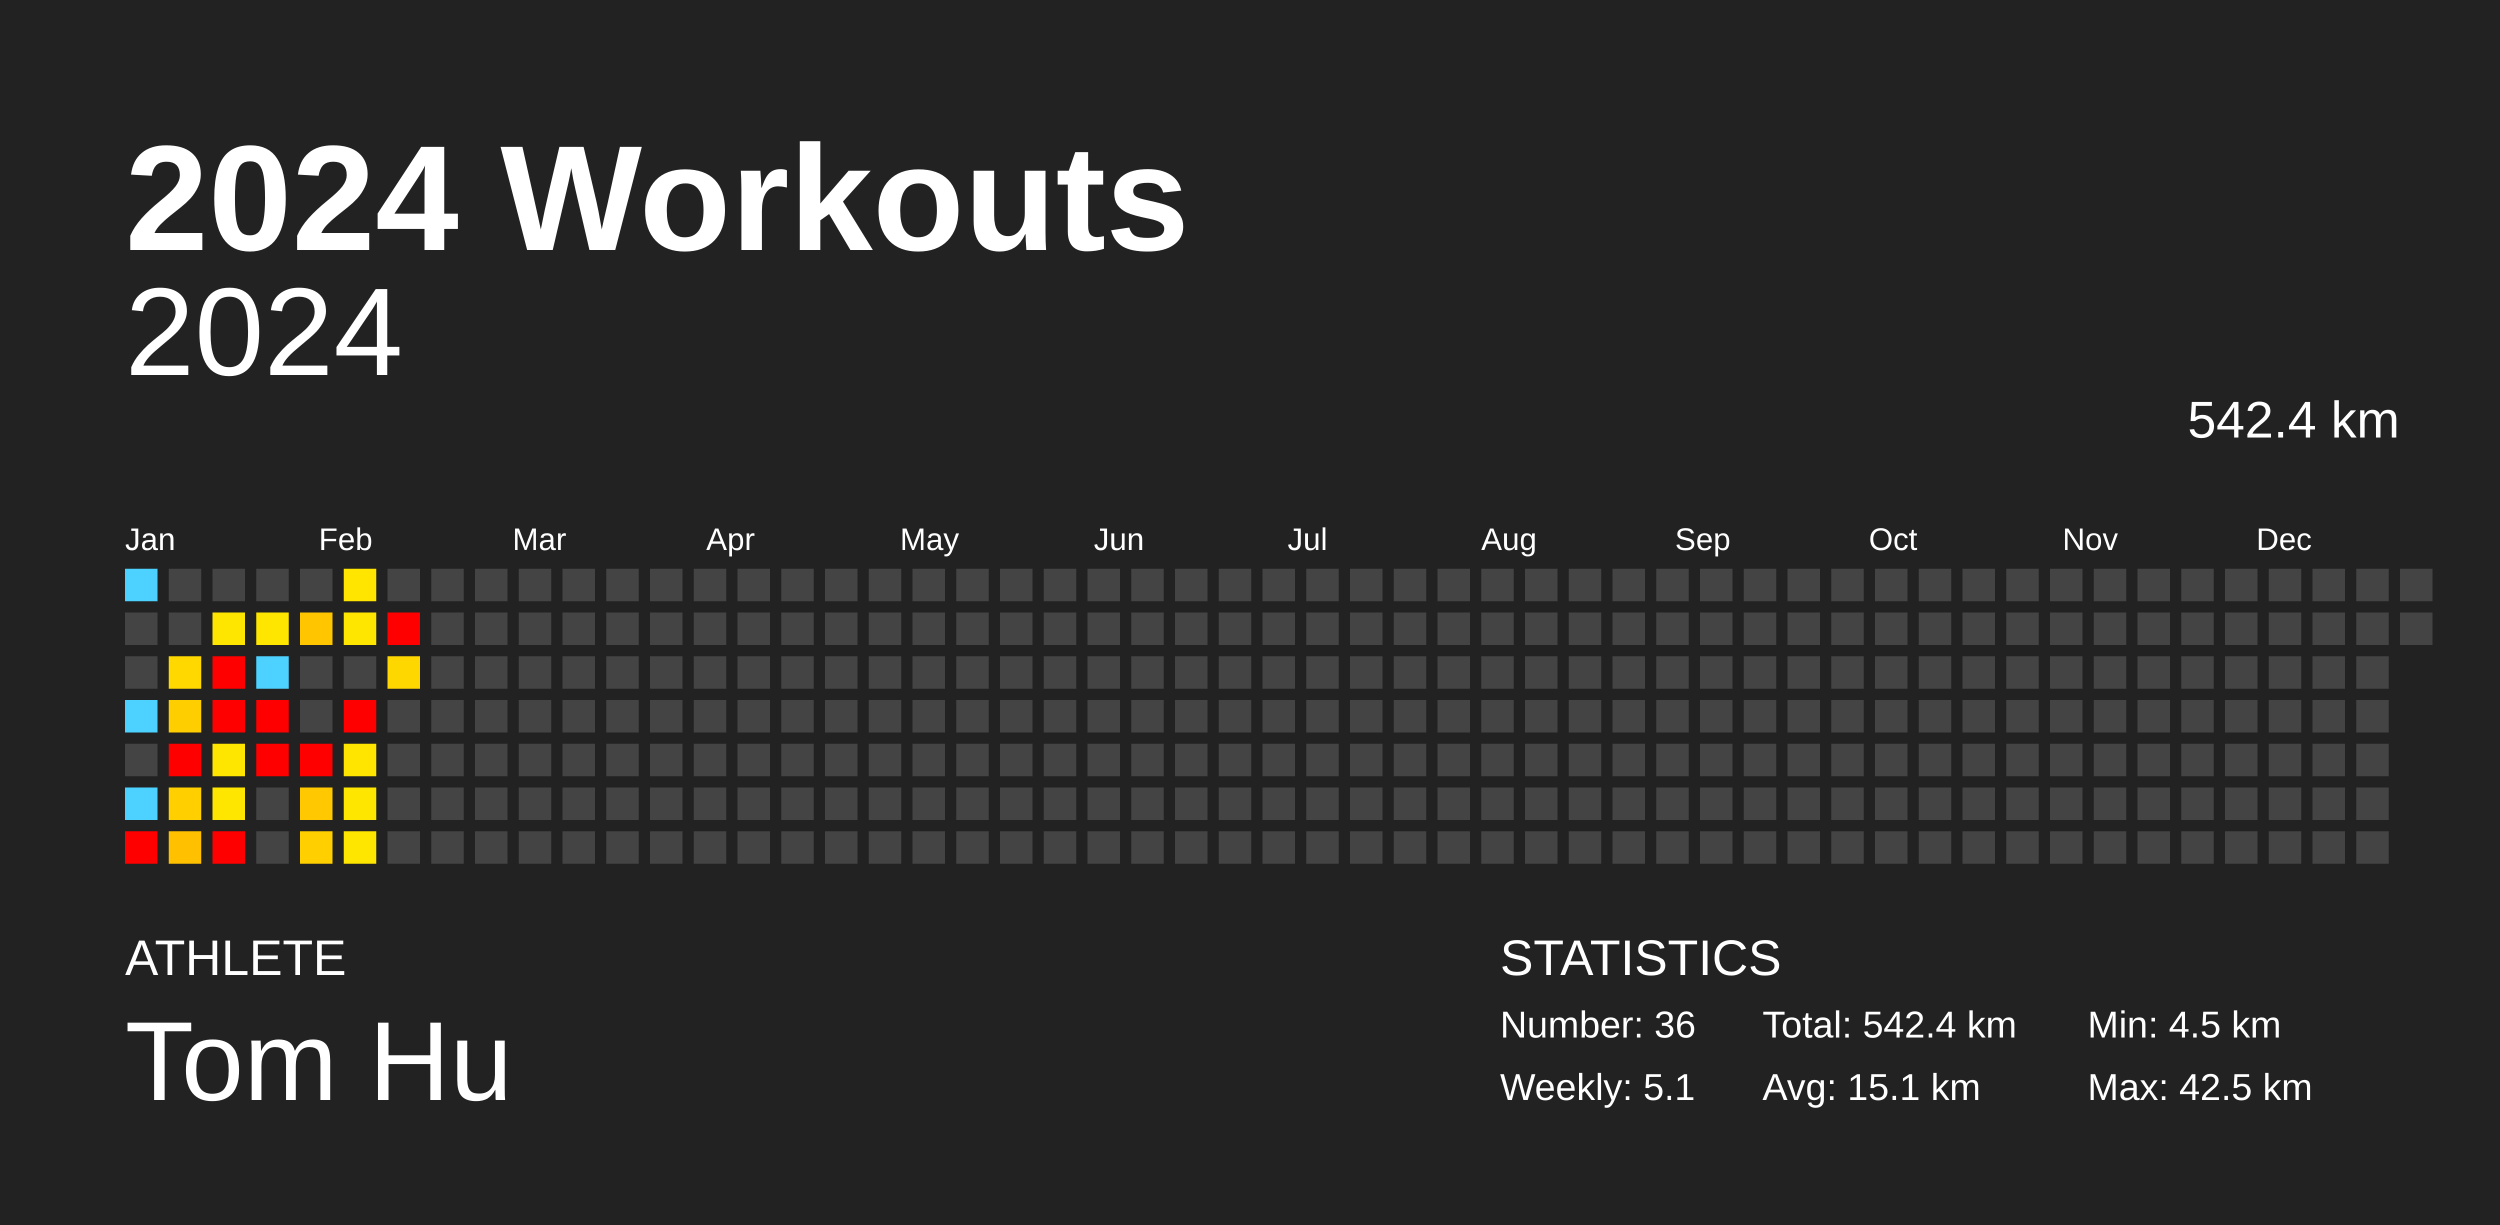
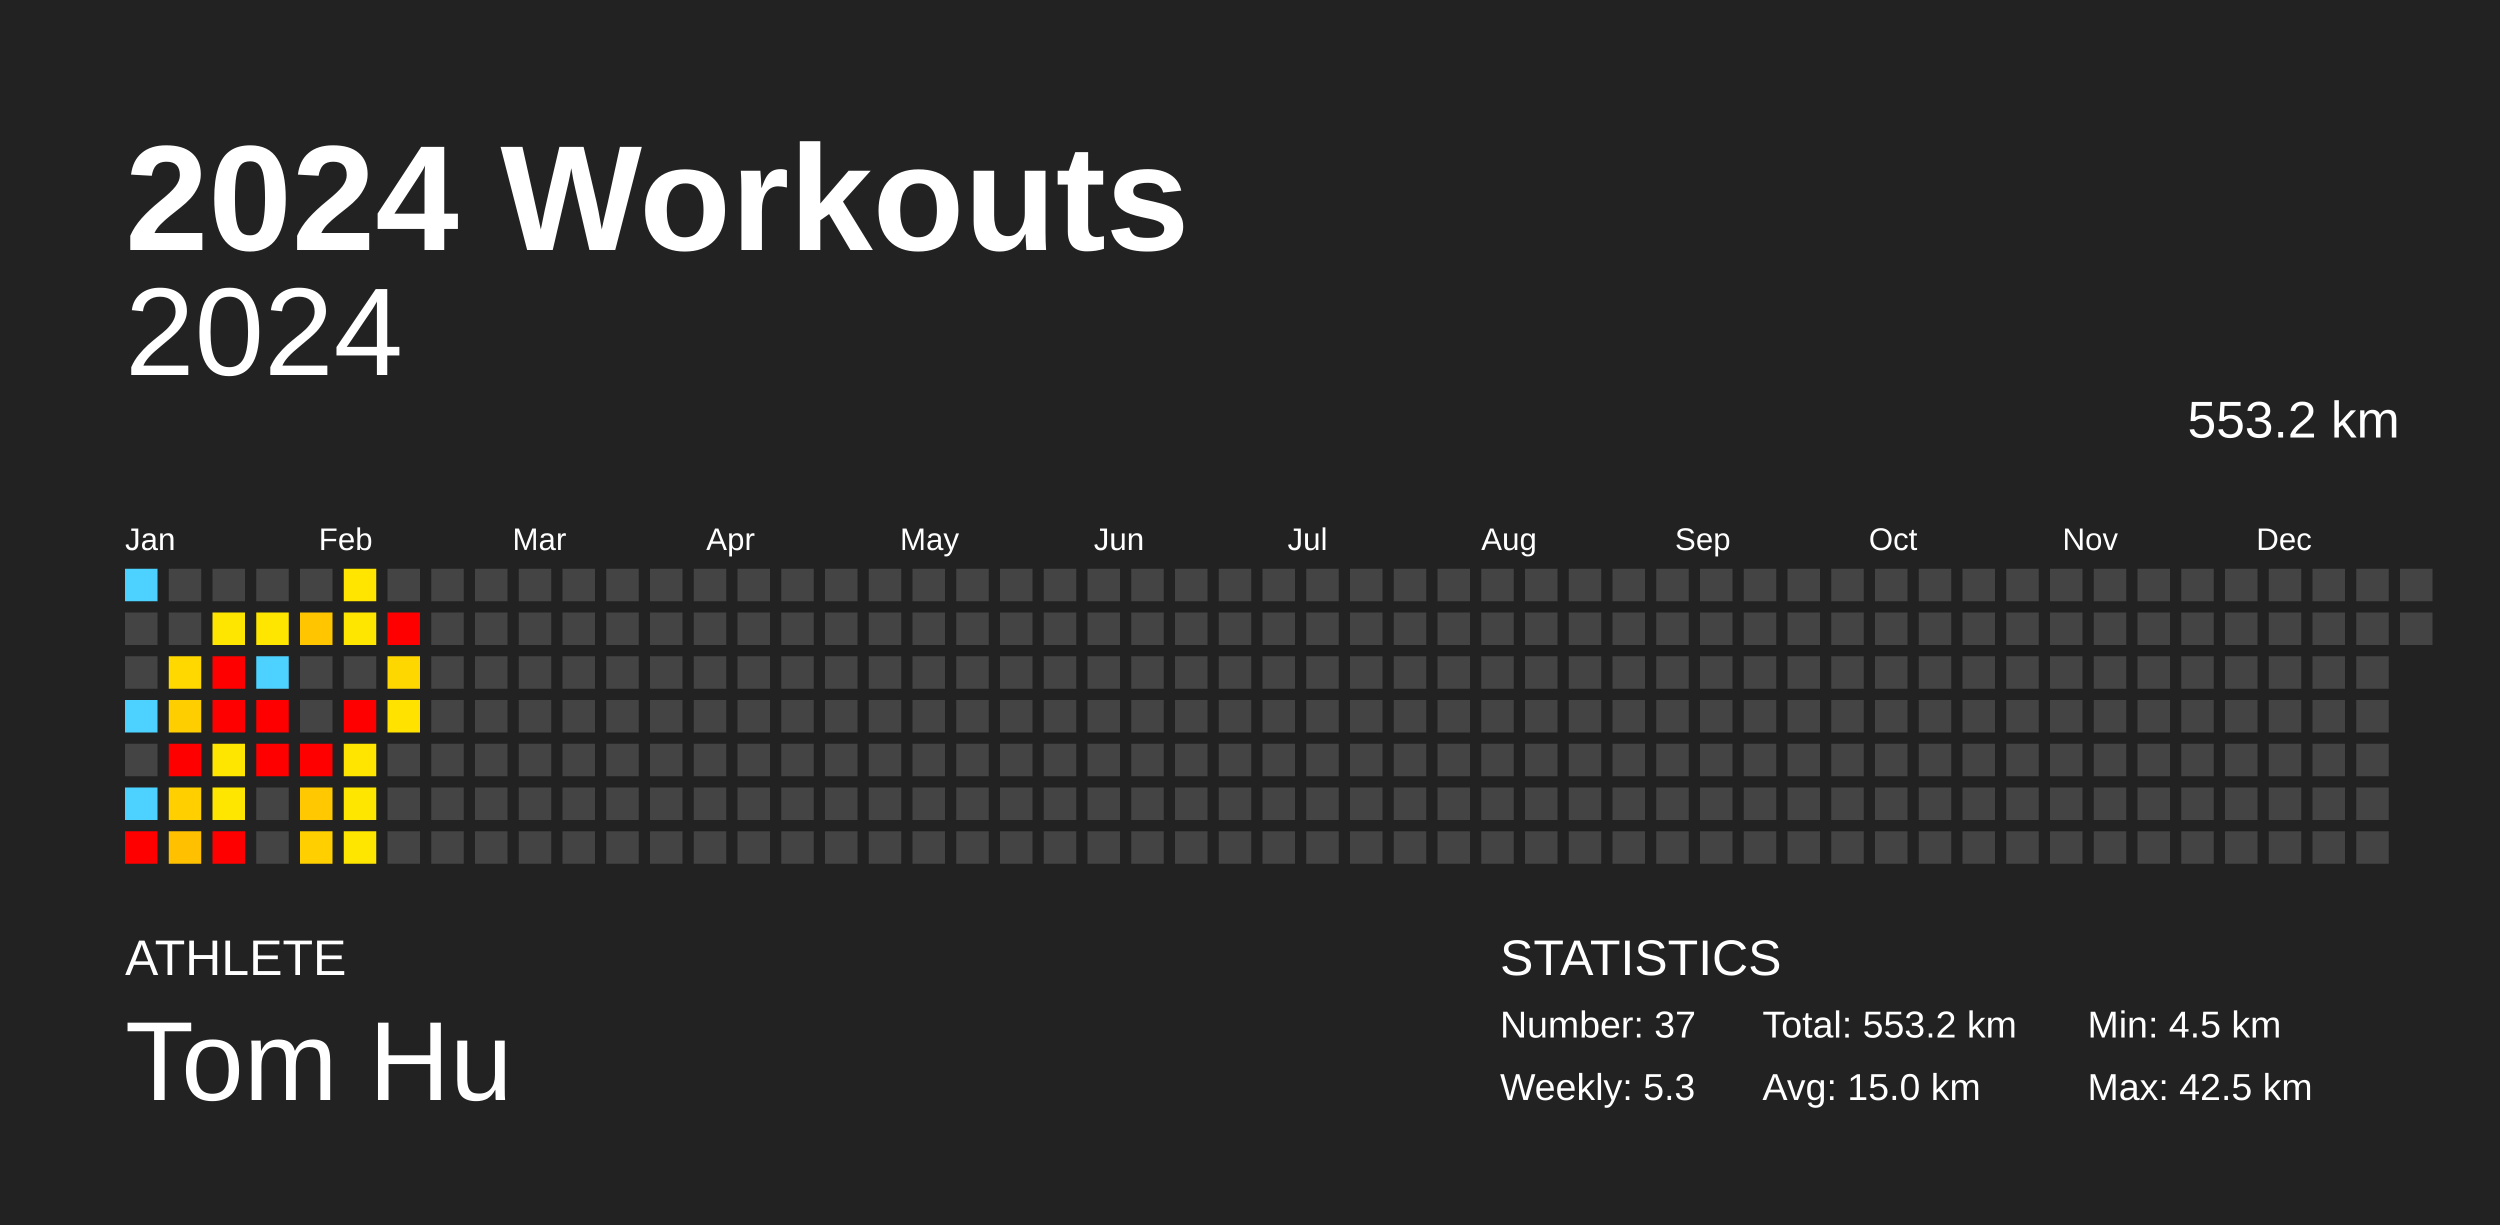
<svg xmlns="http://www.w3.org/2000/svg" baseProfile="full" height="98mm" version="1.1" viewBox="0,0,200,98" width="200mm">
  <defs />
  <rect fill="#222222" height="98" width="200" x="0" y="0" />
  <text fill="#FFFFFF" style="font-size:12px; font-family:Arial; font-weight:bold;" x="10" y="20">2024 Workouts</text>
  <text fill="#FFFFFF" style="font-size:4px; font-family:Arial" x="10" y="78">ATHLETE</text>
  <text fill="#FFFFFF" style="font-size:9px; font-family:Arial" x="10" y="88">Tom Hu</text>
  <text fill="#FFFFFF" style="font-size:4px; font-family:Arial" x="120" y="78">STATISTICS</text>
-   <text fill="#FFFFFF" style="font-size:3px; font-family:Arial" x="120" y="83">Number: 36</text>
-   <text fill="#FFFFFF" style="font-size:3px; font-family:Arial" x="120" y="88">Weekly: 5.1</text>
-   <text fill="#FFFFFF" style="font-size:3px; font-family:Arial" x="141" y="83">Total: 542.4 km</text>
-   <text fill="#FFFFFF" style="font-size:3px; font-family:Arial" x="141" y="88">Avg: 15.1 km</text>
+   <text fill="#FFFFFF" style="font-size:3px; font-family:Arial" x="120" y="83">Number: 37</text>
+   <text fill="#FFFFFF" style="font-size:3px; font-family:Arial" x="120" y="88">Weekly: 5.3</text>
+   <text fill="#FFFFFF" style="font-size:3px; font-family:Arial" x="141" y="83">Total: 553.2 km</text>
+   <text fill="#FFFFFF" style="font-size:3px; font-family:Arial" x="141" y="88">Avg: 15.0 km</text>
  <text fill="#FFFFFF" style="font-size:3px; font-family:Arial" x="167" y="83">Min: 4.5 km</text>
  <text fill="#FFFFFF" style="font-size:3px; font-family:Arial" x="167" y="88">Max: 42.5 km</text>
  <text alignment-baseline="hanging" fill="#FFFFFF" style="font-size:10.0px; font-family:Arial;" x="10" y="30">2024</text>
-   <text alignment-baseline="hanging" fill="#FFFFFF" style="font-size:4.125px; font-family:Arial;" x="175" y="35">542.4 km</text>
+   <text alignment-baseline="hanging" fill="#FFFFFF" style="font-size:4.125px; font-family:Arial;" x="175" y="35">553.2 km</text>
  <text fill="#FFFFFF" style="font-size:2.5px; font-family:Arial" x="10.0" y="44">Jan</text>
  <text fill="#FFFFFF" style="font-size:2.5px; font-family:Arial" x="25.5" y="44">Feb</text>
  <text fill="#FFFFFF" style="font-size:2.5px; font-family:Arial" x="41.0" y="44">Mar</text>
  <text fill="#FFFFFF" style="font-size:2.5px; font-family:Arial" x="56.5" y="44">Apr</text>
  <text fill="#FFFFFF" style="font-size:2.5px; font-family:Arial" x="72.0" y="44">May</text>
  <text fill="#FFFFFF" style="font-size:2.5px; font-family:Arial" x="87.5" y="44">Jun</text>
  <text fill="#FFFFFF" style="font-size:2.5px; font-family:Arial" x="103.0" y="44">Jul</text>
  <text fill="#FFFFFF" style="font-size:2.5px; font-family:Arial" x="118.5" y="44">Aug</text>
  <text fill="#FFFFFF" style="font-size:2.5px; font-family:Arial" x="134.0" y="44">Sep</text>
  <text fill="#FFFFFF" style="font-size:2.5px; font-family:Arial" x="149.5" y="44">Oct</text>
  <text fill="#FFFFFF" style="font-size:2.5px; font-family:Arial" x="165.0" y="44">Nov</text>
  <text fill="#FFFFFF" style="font-size:2.5px; font-family:Arial" x="180.5" y="44">Dec</text>
  <rect fill="#4dd2ff" height="2.6" width="2.6" x="10.0" y="45.5" />
  <rect fill="#444444" height="2.6" width="2.6" x="10.0" y="49.0" />
  <rect fill="#444444" height="2.6" width="2.6" x="10.0" y="52.5" />
  <rect fill="#4dd2ff" height="2.6" width="2.6" x="10.0" y="56.0" />
  <rect fill="#444444" height="2.6" width="2.6" x="10.0" y="59.5" />
  <rect fill="#4dd2ff" height="2.6" width="2.6" x="10.0" y="63.0" />
  <rect fill="red" height="2.6" width="2.6" x="10.0" y="66.5" />
  <rect fill="#444444" height="2.6" width="2.6" x="13.5" y="45.5" />
  <rect fill="#444444" height="2.6" width="2.6" x="13.5" y="49.0" />
  <rect fill="#ffd800" height="2.6" width="2.6" x="13.5" y="52.5" />
  <rect fill="#ffce00" height="2.6" width="2.6" x="13.5" y="56.0" />
  <rect fill="red" height="2.6" width="2.6" x="13.5" y="59.5" />
  <rect fill="#ffcf00" height="2.6" width="2.6" x="13.5" y="63.0" />
  <rect fill="#ffc000" height="2.6" width="2.6" x="13.5" y="66.5" />
  <rect fill="#444444" height="2.6" width="2.6" x="17.0" y="45.5" />
  <rect fill="#ffe600" height="2.6" width="2.6" x="17.0" y="49.0" />
  <rect fill="red" height="2.6" width="2.6" x="17.0" y="52.5" />
  <rect fill="red" height="2.6" width="2.6" x="17.0" y="56.0" />
  <rect fill="#ffe600" height="2.6" width="2.6" x="17.0" y="59.5" />
  <rect fill="#ffe600" height="2.6" width="2.6" x="17.0" y="63.0" />
  <rect fill="red" height="2.6" width="2.6" x="17.0" y="66.5" />
  <rect fill="#444444" height="2.6" width="2.6" x="20.5" y="45.5" />
  <rect fill="#ffe600" height="2.6" width="2.6" x="20.5" y="49.0" />
  <rect fill="#4dd2ff" height="2.6" width="2.6" x="20.5" y="52.5" />
  <rect fill="red" height="2.6" width="2.6" x="20.5" y="56.0" />
  <rect fill="red" height="2.6" width="2.6" x="20.5" y="59.5" />
  <rect fill="#444444" height="2.6" width="2.6" x="20.5" y="63.0" />
  <rect fill="#444444" height="2.6" width="2.6" x="20.5" y="66.5" />
  <rect fill="#444444" height="2.6" width="2.6" x="24.0" y="45.5" />
  <rect fill="#ffc600" height="2.6" width="2.6" x="24.0" y="49.0" />
  <rect fill="#444444" height="2.6" width="2.6" x="24.0" y="52.5" />
  <rect fill="#444444" height="2.6" width="2.6" x="24.0" y="56.0" />
  <rect fill="red" height="2.6" width="2.6" x="24.0" y="59.5" />
  <rect fill="#ffc800" height="2.6" width="2.6" x="24.0" y="63.0" />
  <rect fill="#ffcf00" height="2.6" width="2.6" x="24.0" y="66.5" />
  <rect fill="#ffe500" height="2.6" width="2.6" x="27.5" y="45.5" />
  <rect fill="#ffe600" height="2.6" width="2.6" x="27.5" y="49.0" />
  <rect fill="#444444" height="2.6" width="2.6" x="27.5" y="52.5" />
  <rect fill="red" height="2.6" width="2.6" x="27.5" y="56.0" />
  <rect fill="#ffe500" height="2.6" width="2.6" x="27.5" y="59.5" />
  <rect fill="#ffe600" height="2.6" width="2.6" x="27.5" y="63.0" />
  <rect fill="#ffe600" height="2.6" width="2.6" x="27.5" y="66.5" />
  <rect fill="#444444" height="2.6" width="2.6" x="31.0" y="45.5" />
  <rect fill="red" height="2.6" width="2.6" x="31.0" y="49.0" />
  <rect fill="#ffd700" height="2.6" width="2.6" x="31.0" y="52.5" />
-   <rect fill="#444444" height="2.6" width="2.6" x="31.0" y="56.0" />
+   <rect fill="#ffe200" height="2.6" width="2.6" x="31.0" y="56.0" />
  <rect fill="#444444" height="2.6" width="2.6" x="31.0" y="59.5" />
  <rect fill="#444444" height="2.6" width="2.6" x="31.0" y="63.0" />
  <rect fill="#444444" height="2.6" width="2.6" x="31.0" y="66.5" />
  <rect fill="#444444" height="2.6" width="2.6" x="34.5" y="45.5" />
  <rect fill="#444444" height="2.6" width="2.6" x="34.5" y="49.0" />
  <rect fill="#444444" height="2.6" width="2.6" x="34.5" y="52.5" />
  <rect fill="#444444" height="2.6" width="2.6" x="34.5" y="56.0" />
  <rect fill="#444444" height="2.6" width="2.6" x="34.5" y="59.5" />
  <rect fill="#444444" height="2.6" width="2.6" x="34.5" y="63.0" />
  <rect fill="#444444" height="2.6" width="2.6" x="34.5" y="66.5" />
  <rect fill="#444444" height="2.6" width="2.6" x="38.0" y="45.5" />
  <rect fill="#444444" height="2.6" width="2.6" x="38.0" y="49.0" />
  <rect fill="#444444" height="2.6" width="2.6" x="38.0" y="52.5" />
  <rect fill="#444444" height="2.6" width="2.6" x="38.0" y="56.0" />
  <rect fill="#444444" height="2.6" width="2.6" x="38.0" y="59.5" />
  <rect fill="#444444" height="2.6" width="2.6" x="38.0" y="63.0" />
  <rect fill="#444444" height="2.6" width="2.6" x="38.0" y="66.5" />
  <rect fill="#444444" height="2.6" width="2.6" x="41.5" y="45.5" />
  <rect fill="#444444" height="2.6" width="2.6" x="41.5" y="49.0" />
  <rect fill="#444444" height="2.6" width="2.6" x="41.5" y="52.5" />
  <rect fill="#444444" height="2.6" width="2.6" x="41.5" y="56.0" />
  <rect fill="#444444" height="2.6" width="2.6" x="41.5" y="59.5" />
  <rect fill="#444444" height="2.6" width="2.6" x="41.5" y="63.0" />
  <rect fill="#444444" height="2.6" width="2.6" x="41.5" y="66.5" />
  <rect fill="#444444" height="2.6" width="2.6" x="45.0" y="45.5" />
  <rect fill="#444444" height="2.6" width="2.6" x="45.0" y="49.0" />
  <rect fill="#444444" height="2.6" width="2.6" x="45.0" y="52.5" />
  <rect fill="#444444" height="2.6" width="2.6" x="45.0" y="56.0" />
  <rect fill="#444444" height="2.6" width="2.6" x="45.0" y="59.5" />
  <rect fill="#444444" height="2.6" width="2.6" x="45.0" y="63.0" />
  <rect fill="#444444" height="2.6" width="2.6" x="45.0" y="66.5" />
  <rect fill="#444444" height="2.6" width="2.6" x="48.5" y="45.5" />
  <rect fill="#444444" height="2.6" width="2.6" x="48.5" y="49.0" />
  <rect fill="#444444" height="2.6" width="2.6" x="48.5" y="52.5" />
  <rect fill="#444444" height="2.6" width="2.6" x="48.5" y="56.0" />
  <rect fill="#444444" height="2.6" width="2.6" x="48.5" y="59.5" />
  <rect fill="#444444" height="2.6" width="2.6" x="48.5" y="63.0" />
  <rect fill="#444444" height="2.6" width="2.6" x="48.5" y="66.5" />
  <rect fill="#444444" height="2.6" width="2.6" x="52.0" y="45.5" />
  <rect fill="#444444" height="2.6" width="2.6" x="52.0" y="49.0" />
  <rect fill="#444444" height="2.6" width="2.6" x="52.0" y="52.5" />
  <rect fill="#444444" height="2.6" width="2.6" x="52.0" y="56.0" />
  <rect fill="#444444" height="2.6" width="2.6" x="52.0" y="59.5" />
  <rect fill="#444444" height="2.6" width="2.6" x="52.0" y="63.0" />
  <rect fill="#444444" height="2.6" width="2.6" x="52.0" y="66.5" />
  <rect fill="#444444" height="2.6" width="2.6" x="55.5" y="45.5" />
  <rect fill="#444444" height="2.6" width="2.6" x="55.5" y="49.0" />
  <rect fill="#444444" height="2.6" width="2.6" x="55.5" y="52.5" />
  <rect fill="#444444" height="2.6" width="2.6" x="55.5" y="56.0" />
  <rect fill="#444444" height="2.6" width="2.6" x="55.5" y="59.5" />
  <rect fill="#444444" height="2.6" width="2.6" x="55.5" y="63.0" />
  <rect fill="#444444" height="2.6" width="2.6" x="55.5" y="66.5" />
  <rect fill="#444444" height="2.6" width="2.6" x="59.0" y="45.5" />
  <rect fill="#444444" height="2.6" width="2.6" x="59.0" y="49.0" />
  <rect fill="#444444" height="2.6" width="2.6" x="59.0" y="52.5" />
  <rect fill="#444444" height="2.6" width="2.6" x="59.0" y="56.0" />
  <rect fill="#444444" height="2.6" width="2.6" x="59.0" y="59.5" />
  <rect fill="#444444" height="2.6" width="2.6" x="59.0" y="63.0" />
  <rect fill="#444444" height="2.6" width="2.6" x="59.0" y="66.5" />
  <rect fill="#444444" height="2.6" width="2.6" x="62.5" y="45.5" />
  <rect fill="#444444" height="2.6" width="2.6" x="62.5" y="49.0" />
  <rect fill="#444444" height="2.6" width="2.6" x="62.5" y="52.5" />
  <rect fill="#444444" height="2.6" width="2.6" x="62.5" y="56.0" />
  <rect fill="#444444" height="2.6" width="2.6" x="62.5" y="59.5" />
  <rect fill="#444444" height="2.6" width="2.6" x="62.5" y="63.0" />
  <rect fill="#444444" height="2.6" width="2.6" x="62.5" y="66.5" />
  <rect fill="#444444" height="2.6" width="2.6" x="66.0" y="45.5" />
  <rect fill="#444444" height="2.6" width="2.6" x="66.0" y="49.0" />
  <rect fill="#444444" height="2.6" width="2.6" x="66.0" y="52.5" />
  <rect fill="#444444" height="2.6" width="2.6" x="66.0" y="56.0" />
  <rect fill="#444444" height="2.6" width="2.6" x="66.0" y="59.5" />
  <rect fill="#444444" height="2.6" width="2.6" x="66.0" y="63.0" />
  <rect fill="#444444" height="2.6" width="2.6" x="66.0" y="66.5" />
  <rect fill="#444444" height="2.6" width="2.6" x="69.5" y="45.5" />
  <rect fill="#444444" height="2.6" width="2.6" x="69.5" y="49.0" />
  <rect fill="#444444" height="2.6" width="2.6" x="69.5" y="52.5" />
  <rect fill="#444444" height="2.6" width="2.6" x="69.5" y="56.0" />
  <rect fill="#444444" height="2.6" width="2.6" x="69.5" y="59.5" />
  <rect fill="#444444" height="2.6" width="2.6" x="69.5" y="63.0" />
  <rect fill="#444444" height="2.6" width="2.6" x="69.5" y="66.5" />
  <rect fill="#444444" height="2.6" width="2.6" x="73.0" y="45.5" />
  <rect fill="#444444" height="2.6" width="2.6" x="73.0" y="49.0" />
  <rect fill="#444444" height="2.6" width="2.6" x="73.0" y="52.5" />
  <rect fill="#444444" height="2.6" width="2.6" x="73.0" y="56.0" />
  <rect fill="#444444" height="2.6" width="2.6" x="73.0" y="59.5" />
  <rect fill="#444444" height="2.6" width="2.6" x="73.0" y="63.0" />
  <rect fill="#444444" height="2.6" width="2.6" x="73.0" y="66.5" />
  <rect fill="#444444" height="2.6" width="2.6" x="76.5" y="45.5" />
  <rect fill="#444444" height="2.6" width="2.6" x="76.5" y="49.0" />
  <rect fill="#444444" height="2.6" width="2.6" x="76.5" y="52.5" />
  <rect fill="#444444" height="2.6" width="2.6" x="76.5" y="56.0" />
  <rect fill="#444444" height="2.6" width="2.6" x="76.5" y="59.5" />
  <rect fill="#444444" height="2.6" width="2.6" x="76.5" y="63.0" />
  <rect fill="#444444" height="2.6" width="2.6" x="76.5" y="66.5" />
  <rect fill="#444444" height="2.6" width="2.6" x="80.0" y="45.5" />
  <rect fill="#444444" height="2.6" width="2.6" x="80.0" y="49.0" />
  <rect fill="#444444" height="2.6" width="2.6" x="80.0" y="52.5" />
  <rect fill="#444444" height="2.6" width="2.6" x="80.0" y="56.0" />
  <rect fill="#444444" height="2.6" width="2.6" x="80.0" y="59.5" />
  <rect fill="#444444" height="2.6" width="2.6" x="80.0" y="63.0" />
  <rect fill="#444444" height="2.6" width="2.6" x="80.0" y="66.5" />
  <rect fill="#444444" height="2.6" width="2.6" x="83.5" y="45.5" />
  <rect fill="#444444" height="2.6" width="2.6" x="83.5" y="49.0" />
  <rect fill="#444444" height="2.6" width="2.6" x="83.5" y="52.5" />
  <rect fill="#444444" height="2.6" width="2.6" x="83.5" y="56.0" />
  <rect fill="#444444" height="2.6" width="2.6" x="83.5" y="59.5" />
  <rect fill="#444444" height="2.6" width="2.6" x="83.5" y="63.0" />
  <rect fill="#444444" height="2.6" width="2.6" x="83.5" y="66.5" />
  <rect fill="#444444" height="2.6" width="2.6" x="87.0" y="45.5" />
  <rect fill="#444444" height="2.6" width="2.6" x="87.0" y="49.0" />
  <rect fill="#444444" height="2.6" width="2.6" x="87.0" y="52.5" />
  <rect fill="#444444" height="2.6" width="2.6" x="87.0" y="56.0" />
  <rect fill="#444444" height="2.6" width="2.6" x="87.0" y="59.5" />
  <rect fill="#444444" height="2.6" width="2.6" x="87.0" y="63.0" />
  <rect fill="#444444" height="2.6" width="2.6" x="87.0" y="66.5" />
  <rect fill="#444444" height="2.6" width="2.6" x="90.5" y="45.5" />
  <rect fill="#444444" height="2.6" width="2.6" x="90.5" y="49.0" />
  <rect fill="#444444" height="2.6" width="2.6" x="90.5" y="52.5" />
  <rect fill="#444444" height="2.6" width="2.6" x="90.5" y="56.0" />
  <rect fill="#444444" height="2.6" width="2.6" x="90.5" y="59.5" />
  <rect fill="#444444" height="2.6" width="2.6" x="90.5" y="63.0" />
  <rect fill="#444444" height="2.6" width="2.6" x="90.5" y="66.5" />
  <rect fill="#444444" height="2.6" width="2.6" x="94.0" y="45.5" />
  <rect fill="#444444" height="2.6" width="2.6" x="94.0" y="49.0" />
  <rect fill="#444444" height="2.6" width="2.6" x="94.0" y="52.5" />
  <rect fill="#444444" height="2.6" width="2.6" x="94.0" y="56.0" />
  <rect fill="#444444" height="2.6" width="2.6" x="94.0" y="59.5" />
  <rect fill="#444444" height="2.6" width="2.6" x="94.0" y="63.0" />
  <rect fill="#444444" height="2.6" width="2.6" x="94.0" y="66.5" />
  <rect fill="#444444" height="2.6" width="2.6" x="97.5" y="45.5" />
  <rect fill="#444444" height="2.6" width="2.6" x="97.5" y="49.0" />
  <rect fill="#444444" height="2.6" width="2.6" x="97.5" y="52.5" />
  <rect fill="#444444" height="2.6" width="2.6" x="97.5" y="56.0" />
  <rect fill="#444444" height="2.6" width="2.6" x="97.5" y="59.5" />
  <rect fill="#444444" height="2.6" width="2.6" x="97.5" y="63.0" />
  <rect fill="#444444" height="2.6" width="2.6" x="97.5" y="66.5" />
  <rect fill="#444444" height="2.6" width="2.6" x="101.0" y="45.5" />
  <rect fill="#444444" height="2.6" width="2.6" x="101.0" y="49.0" />
  <rect fill="#444444" height="2.6" width="2.6" x="101.0" y="52.5" />
  <rect fill="#444444" height="2.6" width="2.6" x="101.0" y="56.0" />
  <rect fill="#444444" height="2.6" width="2.6" x="101.0" y="59.5" />
  <rect fill="#444444" height="2.6" width="2.6" x="101.0" y="63.0" />
  <rect fill="#444444" height="2.6" width="2.6" x="101.0" y="66.5" />
  <rect fill="#444444" height="2.6" width="2.6" x="104.5" y="45.5" />
  <rect fill="#444444" height="2.6" width="2.6" x="104.5" y="49.0" />
  <rect fill="#444444" height="2.6" width="2.6" x="104.5" y="52.5" />
  <rect fill="#444444" height="2.6" width="2.6" x="104.5" y="56.0" />
  <rect fill="#444444" height="2.6" width="2.6" x="104.5" y="59.5" />
  <rect fill="#444444" height="2.6" width="2.6" x="104.5" y="63.0" />
  <rect fill="#444444" height="2.6" width="2.6" x="104.5" y="66.5" />
  <rect fill="#444444" height="2.6" width="2.6" x="108.0" y="45.5" />
  <rect fill="#444444" height="2.6" width="2.6" x="108.0" y="49.0" />
  <rect fill="#444444" height="2.6" width="2.6" x="108.0" y="52.5" />
  <rect fill="#444444" height="2.6" width="2.6" x="108.0" y="56.0" />
  <rect fill="#444444" height="2.6" width="2.6" x="108.0" y="59.5" />
  <rect fill="#444444" height="2.6" width="2.6" x="108.0" y="63.0" />
  <rect fill="#444444" height="2.6" width="2.6" x="108.0" y="66.5" />
  <rect fill="#444444" height="2.6" width="2.6" x="111.5" y="45.5" />
  <rect fill="#444444" height="2.6" width="2.6" x="111.5" y="49.0" />
  <rect fill="#444444" height="2.6" width="2.6" x="111.5" y="52.5" />
  <rect fill="#444444" height="2.6" width="2.6" x="111.5" y="56.0" />
  <rect fill="#444444" height="2.6" width="2.6" x="111.5" y="59.5" />
  <rect fill="#444444" height="2.6" width="2.6" x="111.5" y="63.0" />
  <rect fill="#444444" height="2.6" width="2.6" x="111.5" y="66.5" />
  <rect fill="#444444" height="2.6" width="2.6" x="115.0" y="45.5" />
  <rect fill="#444444" height="2.6" width="2.6" x="115.0" y="49.0" />
  <rect fill="#444444" height="2.6" width="2.6" x="115.0" y="52.5" />
  <rect fill="#444444" height="2.6" width="2.6" x="115.0" y="56.0" />
  <rect fill="#444444" height="2.6" width="2.6" x="115.0" y="59.5" />
  <rect fill="#444444" height="2.6" width="2.6" x="115.0" y="63.0" />
  <rect fill="#444444" height="2.6" width="2.6" x="115.0" y="66.5" />
  <rect fill="#444444" height="2.6" width="2.6" x="118.5" y="45.5" />
  <rect fill="#444444" height="2.6" width="2.6" x="118.5" y="49.0" />
  <rect fill="#444444" height="2.6" width="2.6" x="118.5" y="52.5" />
  <rect fill="#444444" height="2.6" width="2.6" x="118.5" y="56.0" />
  <rect fill="#444444" height="2.6" width="2.6" x="118.5" y="59.5" />
  <rect fill="#444444" height="2.6" width="2.6" x="118.5" y="63.0" />
  <rect fill="#444444" height="2.6" width="2.6" x="118.5" y="66.5" />
  <rect fill="#444444" height="2.6" width="2.6" x="122.0" y="45.5" />
  <rect fill="#444444" height="2.6" width="2.6" x="122.0" y="49.0" />
  <rect fill="#444444" height="2.6" width="2.6" x="122.0" y="52.5" />
  <rect fill="#444444" height="2.6" width="2.6" x="122.0" y="56.0" />
  <rect fill="#444444" height="2.6" width="2.6" x="122.0" y="59.5" />
  <rect fill="#444444" height="2.6" width="2.6" x="122.0" y="63.0" />
  <rect fill="#444444" height="2.6" width="2.6" x="122.0" y="66.5" />
  <rect fill="#444444" height="2.6" width="2.6" x="125.5" y="45.5" />
  <rect fill="#444444" height="2.6" width="2.6" x="125.5" y="49.0" />
  <rect fill="#444444" height="2.6" width="2.6" x="125.5" y="52.5" />
  <rect fill="#444444" height="2.6" width="2.6" x="125.5" y="56.0" />
  <rect fill="#444444" height="2.6" width="2.6" x="125.5" y="59.5" />
  <rect fill="#444444" height="2.6" width="2.6" x="125.5" y="63.0" />
  <rect fill="#444444" height="2.6" width="2.6" x="125.5" y="66.5" />
  <rect fill="#444444" height="2.6" width="2.6" x="129.0" y="45.5" />
  <rect fill="#444444" height="2.6" width="2.6" x="129.0" y="49.0" />
  <rect fill="#444444" height="2.6" width="2.6" x="129.0" y="52.5" />
  <rect fill="#444444" height="2.6" width="2.6" x="129.0" y="56.0" />
  <rect fill="#444444" height="2.6" width="2.6" x="129.0" y="59.5" />
  <rect fill="#444444" height="2.6" width="2.6" x="129.0" y="63.0" />
  <rect fill="#444444" height="2.6" width="2.6" x="129.0" y="66.5" />
  <rect fill="#444444" height="2.6" width="2.6" x="132.5" y="45.5" />
  <rect fill="#444444" height="2.6" width="2.6" x="132.5" y="49.0" />
  <rect fill="#444444" height="2.6" width="2.6" x="132.5" y="52.5" />
  <rect fill="#444444" height="2.6" width="2.6" x="132.5" y="56.0" />
  <rect fill="#444444" height="2.6" width="2.6" x="132.5" y="59.5" />
  <rect fill="#444444" height="2.6" width="2.6" x="132.5" y="63.0" />
  <rect fill="#444444" height="2.6" width="2.6" x="132.5" y="66.5" />
  <rect fill="#444444" height="2.6" width="2.6" x="136.0" y="45.5" />
  <rect fill="#444444" height="2.6" width="2.6" x="136.0" y="49.0" />
  <rect fill="#444444" height="2.6" width="2.6" x="136.0" y="52.5" />
  <rect fill="#444444" height="2.6" width="2.6" x="136.0" y="56.0" />
  <rect fill="#444444" height="2.6" width="2.6" x="136.0" y="59.5" />
  <rect fill="#444444" height="2.6" width="2.6" x="136.0" y="63.0" />
  <rect fill="#444444" height="2.6" width="2.6" x="136.0" y="66.5" />
  <rect fill="#444444" height="2.6" width="2.6" x="139.5" y="45.5" />
  <rect fill="#444444" height="2.6" width="2.6" x="139.5" y="49.0" />
  <rect fill="#444444" height="2.6" width="2.6" x="139.5" y="52.5" />
  <rect fill="#444444" height="2.6" width="2.6" x="139.5" y="56.0" />
  <rect fill="#444444" height="2.6" width="2.6" x="139.5" y="59.5" />
  <rect fill="#444444" height="2.6" width="2.6" x="139.5" y="63.0" />
  <rect fill="#444444" height="2.6" width="2.6" x="139.5" y="66.5" />
  <rect fill="#444444" height="2.6" width="2.6" x="143.0" y="45.5" />
  <rect fill="#444444" height="2.6" width="2.6" x="143.0" y="49.0" />
  <rect fill="#444444" height="2.6" width="2.6" x="143.0" y="52.5" />
  <rect fill="#444444" height="2.6" width="2.6" x="143.0" y="56.0" />
  <rect fill="#444444" height="2.6" width="2.6" x="143.0" y="59.5" />
  <rect fill="#444444" height="2.6" width="2.6" x="143.0" y="63.0" />
  <rect fill="#444444" height="2.6" width="2.6" x="143.0" y="66.5" />
  <rect fill="#444444" height="2.6" width="2.6" x="146.5" y="45.5" />
  <rect fill="#444444" height="2.6" width="2.6" x="146.5" y="49.0" />
  <rect fill="#444444" height="2.6" width="2.6" x="146.5" y="52.5" />
  <rect fill="#444444" height="2.6" width="2.6" x="146.5" y="56.0" />
  <rect fill="#444444" height="2.6" width="2.6" x="146.5" y="59.5" />
  <rect fill="#444444" height="2.6" width="2.6" x="146.5" y="63.0" />
  <rect fill="#444444" height="2.6" width="2.6" x="146.5" y="66.5" />
  <rect fill="#444444" height="2.6" width="2.6" x="150.0" y="45.5" />
  <rect fill="#444444" height="2.6" width="2.6" x="150.0" y="49.0" />
  <rect fill="#444444" height="2.6" width="2.6" x="150.0" y="52.5" />
  <rect fill="#444444" height="2.6" width="2.6" x="150.0" y="56.0" />
  <rect fill="#444444" height="2.6" width="2.6" x="150.0" y="59.5" />
  <rect fill="#444444" height="2.6" width="2.6" x="150.0" y="63.0" />
  <rect fill="#444444" height="2.6" width="2.6" x="150.0" y="66.5" />
  <rect fill="#444444" height="2.6" width="2.6" x="153.5" y="45.5" />
  <rect fill="#444444" height="2.6" width="2.6" x="153.5" y="49.0" />
  <rect fill="#444444" height="2.6" width="2.6" x="153.5" y="52.5" />
  <rect fill="#444444" height="2.6" width="2.6" x="153.5" y="56.0" />
  <rect fill="#444444" height="2.6" width="2.6" x="153.5" y="59.5" />
  <rect fill="#444444" height="2.6" width="2.6" x="153.5" y="63.0" />
  <rect fill="#444444" height="2.6" width="2.6" x="153.5" y="66.5" />
  <rect fill="#444444" height="2.6" width="2.6" x="157.0" y="45.5" />
  <rect fill="#444444" height="2.6" width="2.6" x="157.0" y="49.0" />
  <rect fill="#444444" height="2.6" width="2.6" x="157.0" y="52.5" />
  <rect fill="#444444" height="2.6" width="2.6" x="157.0" y="56.0" />
  <rect fill="#444444" height="2.6" width="2.6" x="157.0" y="59.5" />
  <rect fill="#444444" height="2.6" width="2.6" x="157.0" y="63.0" />
  <rect fill="#444444" height="2.6" width="2.6" x="157.0" y="66.5" />
  <rect fill="#444444" height="2.6" width="2.6" x="160.5" y="45.5" />
  <rect fill="#444444" height="2.6" width="2.6" x="160.5" y="49.0" />
  <rect fill="#444444" height="2.6" width="2.6" x="160.5" y="52.5" />
  <rect fill="#444444" height="2.6" width="2.6" x="160.5" y="56.0" />
  <rect fill="#444444" height="2.6" width="2.6" x="160.5" y="59.5" />
  <rect fill="#444444" height="2.6" width="2.6" x="160.5" y="63.0" />
  <rect fill="#444444" height="2.6" width="2.6" x="160.5" y="66.5" />
  <rect fill="#444444" height="2.6" width="2.6" x="164.0" y="45.5" />
  <rect fill="#444444" height="2.6" width="2.6" x="164.0" y="49.0" />
  <rect fill="#444444" height="2.6" width="2.6" x="164.0" y="52.5" />
  <rect fill="#444444" height="2.6" width="2.6" x="164.0" y="56.0" />
  <rect fill="#444444" height="2.6" width="2.6" x="164.0" y="59.5" />
  <rect fill="#444444" height="2.6" width="2.6" x="164.0" y="63.0" />
  <rect fill="#444444" height="2.6" width="2.6" x="164.0" y="66.5" />
  <rect fill="#444444" height="2.6" width="2.6" x="167.5" y="45.5" />
  <rect fill="#444444" height="2.6" width="2.6" x="167.5" y="49.0" />
  <rect fill="#444444" height="2.6" width="2.6" x="167.5" y="52.5" />
  <rect fill="#444444" height="2.6" width="2.6" x="167.5" y="56.0" />
  <rect fill="#444444" height="2.6" width="2.6" x="167.5" y="59.5" />
  <rect fill="#444444" height="2.6" width="2.6" x="167.5" y="63.0" />
  <rect fill="#444444" height="2.6" width="2.6" x="167.5" y="66.5" />
  <rect fill="#444444" height="2.6" width="2.6" x="171.0" y="45.5" />
  <rect fill="#444444" height="2.6" width="2.6" x="171.0" y="49.0" />
  <rect fill="#444444" height="2.6" width="2.6" x="171.0" y="52.5" />
  <rect fill="#444444" height="2.6" width="2.6" x="171.0" y="56.0" />
  <rect fill="#444444" height="2.6" width="2.6" x="171.0" y="59.5" />
  <rect fill="#444444" height="2.6" width="2.6" x="171.0" y="63.0" />
  <rect fill="#444444" height="2.6" width="2.6" x="171.0" y="66.5" />
  <rect fill="#444444" height="2.6" width="2.6" x="174.5" y="45.5" />
  <rect fill="#444444" height="2.6" width="2.6" x="174.5" y="49.0" />
  <rect fill="#444444" height="2.6" width="2.6" x="174.5" y="52.5" />
  <rect fill="#444444" height="2.6" width="2.6" x="174.5" y="56.0" />
  <rect fill="#444444" height="2.6" width="2.6" x="174.5" y="59.5" />
  <rect fill="#444444" height="2.6" width="2.6" x="174.5" y="63.0" />
  <rect fill="#444444" height="2.6" width="2.6" x="174.5" y="66.5" />
  <rect fill="#444444" height="2.6" width="2.6" x="178.0" y="45.5" />
  <rect fill="#444444" height="2.6" width="2.6" x="178.0" y="49.0" />
  <rect fill="#444444" height="2.6" width="2.6" x="178.0" y="52.5" />
  <rect fill="#444444" height="2.6" width="2.6" x="178.0" y="56.0" />
  <rect fill="#444444" height="2.6" width="2.6" x="178.0" y="59.5" />
  <rect fill="#444444" height="2.6" width="2.6" x="178.0" y="63.0" />
  <rect fill="#444444" height="2.6" width="2.6" x="178.0" y="66.5" />
  <rect fill="#444444" height="2.6" width="2.6" x="181.5" y="45.5" />
  <rect fill="#444444" height="2.6" width="2.6" x="181.5" y="49.0" />
  <rect fill="#444444" height="2.6" width="2.6" x="181.5" y="52.5" />
  <rect fill="#444444" height="2.6" width="2.6" x="181.5" y="56.0" />
  <rect fill="#444444" height="2.6" width="2.6" x="181.5" y="59.5" />
  <rect fill="#444444" height="2.6" width="2.6" x="181.5" y="63.0" />
  <rect fill="#444444" height="2.6" width="2.6" x="181.5" y="66.5" />
  <rect fill="#444444" height="2.6" width="2.6" x="185.0" y="45.5" />
  <rect fill="#444444" height="2.6" width="2.6" x="185.0" y="49.0" />
  <rect fill="#444444" height="2.6" width="2.6" x="185.0" y="52.5" />
  <rect fill="#444444" height="2.6" width="2.6" x="185.0" y="56.0" />
  <rect fill="#444444" height="2.6" width="2.6" x="185.0" y="59.5" />
  <rect fill="#444444" height="2.6" width="2.6" x="185.0" y="63.0" />
  <rect fill="#444444" height="2.6" width="2.6" x="185.0" y="66.5" />
  <rect fill="#444444" height="2.6" width="2.6" x="188.5" y="45.5" />
  <rect fill="#444444" height="2.6" width="2.6" x="188.5" y="49.0" />
  <rect fill="#444444" height="2.6" width="2.6" x="188.5" y="52.5" />
  <rect fill="#444444" height="2.6" width="2.6" x="188.5" y="56.0" />
  <rect fill="#444444" height="2.6" width="2.6" x="188.5" y="59.5" />
  <rect fill="#444444" height="2.6" width="2.6" x="188.5" y="63.0" />
  <rect fill="#444444" height="2.6" width="2.6" x="188.5" y="66.5" />
  <rect fill="#444444" height="2.6" width="2.6" x="192.0" y="45.5" />
  <rect fill="#444444" height="2.6" width="2.6" x="192.0" y="49.0" />
</svg>
